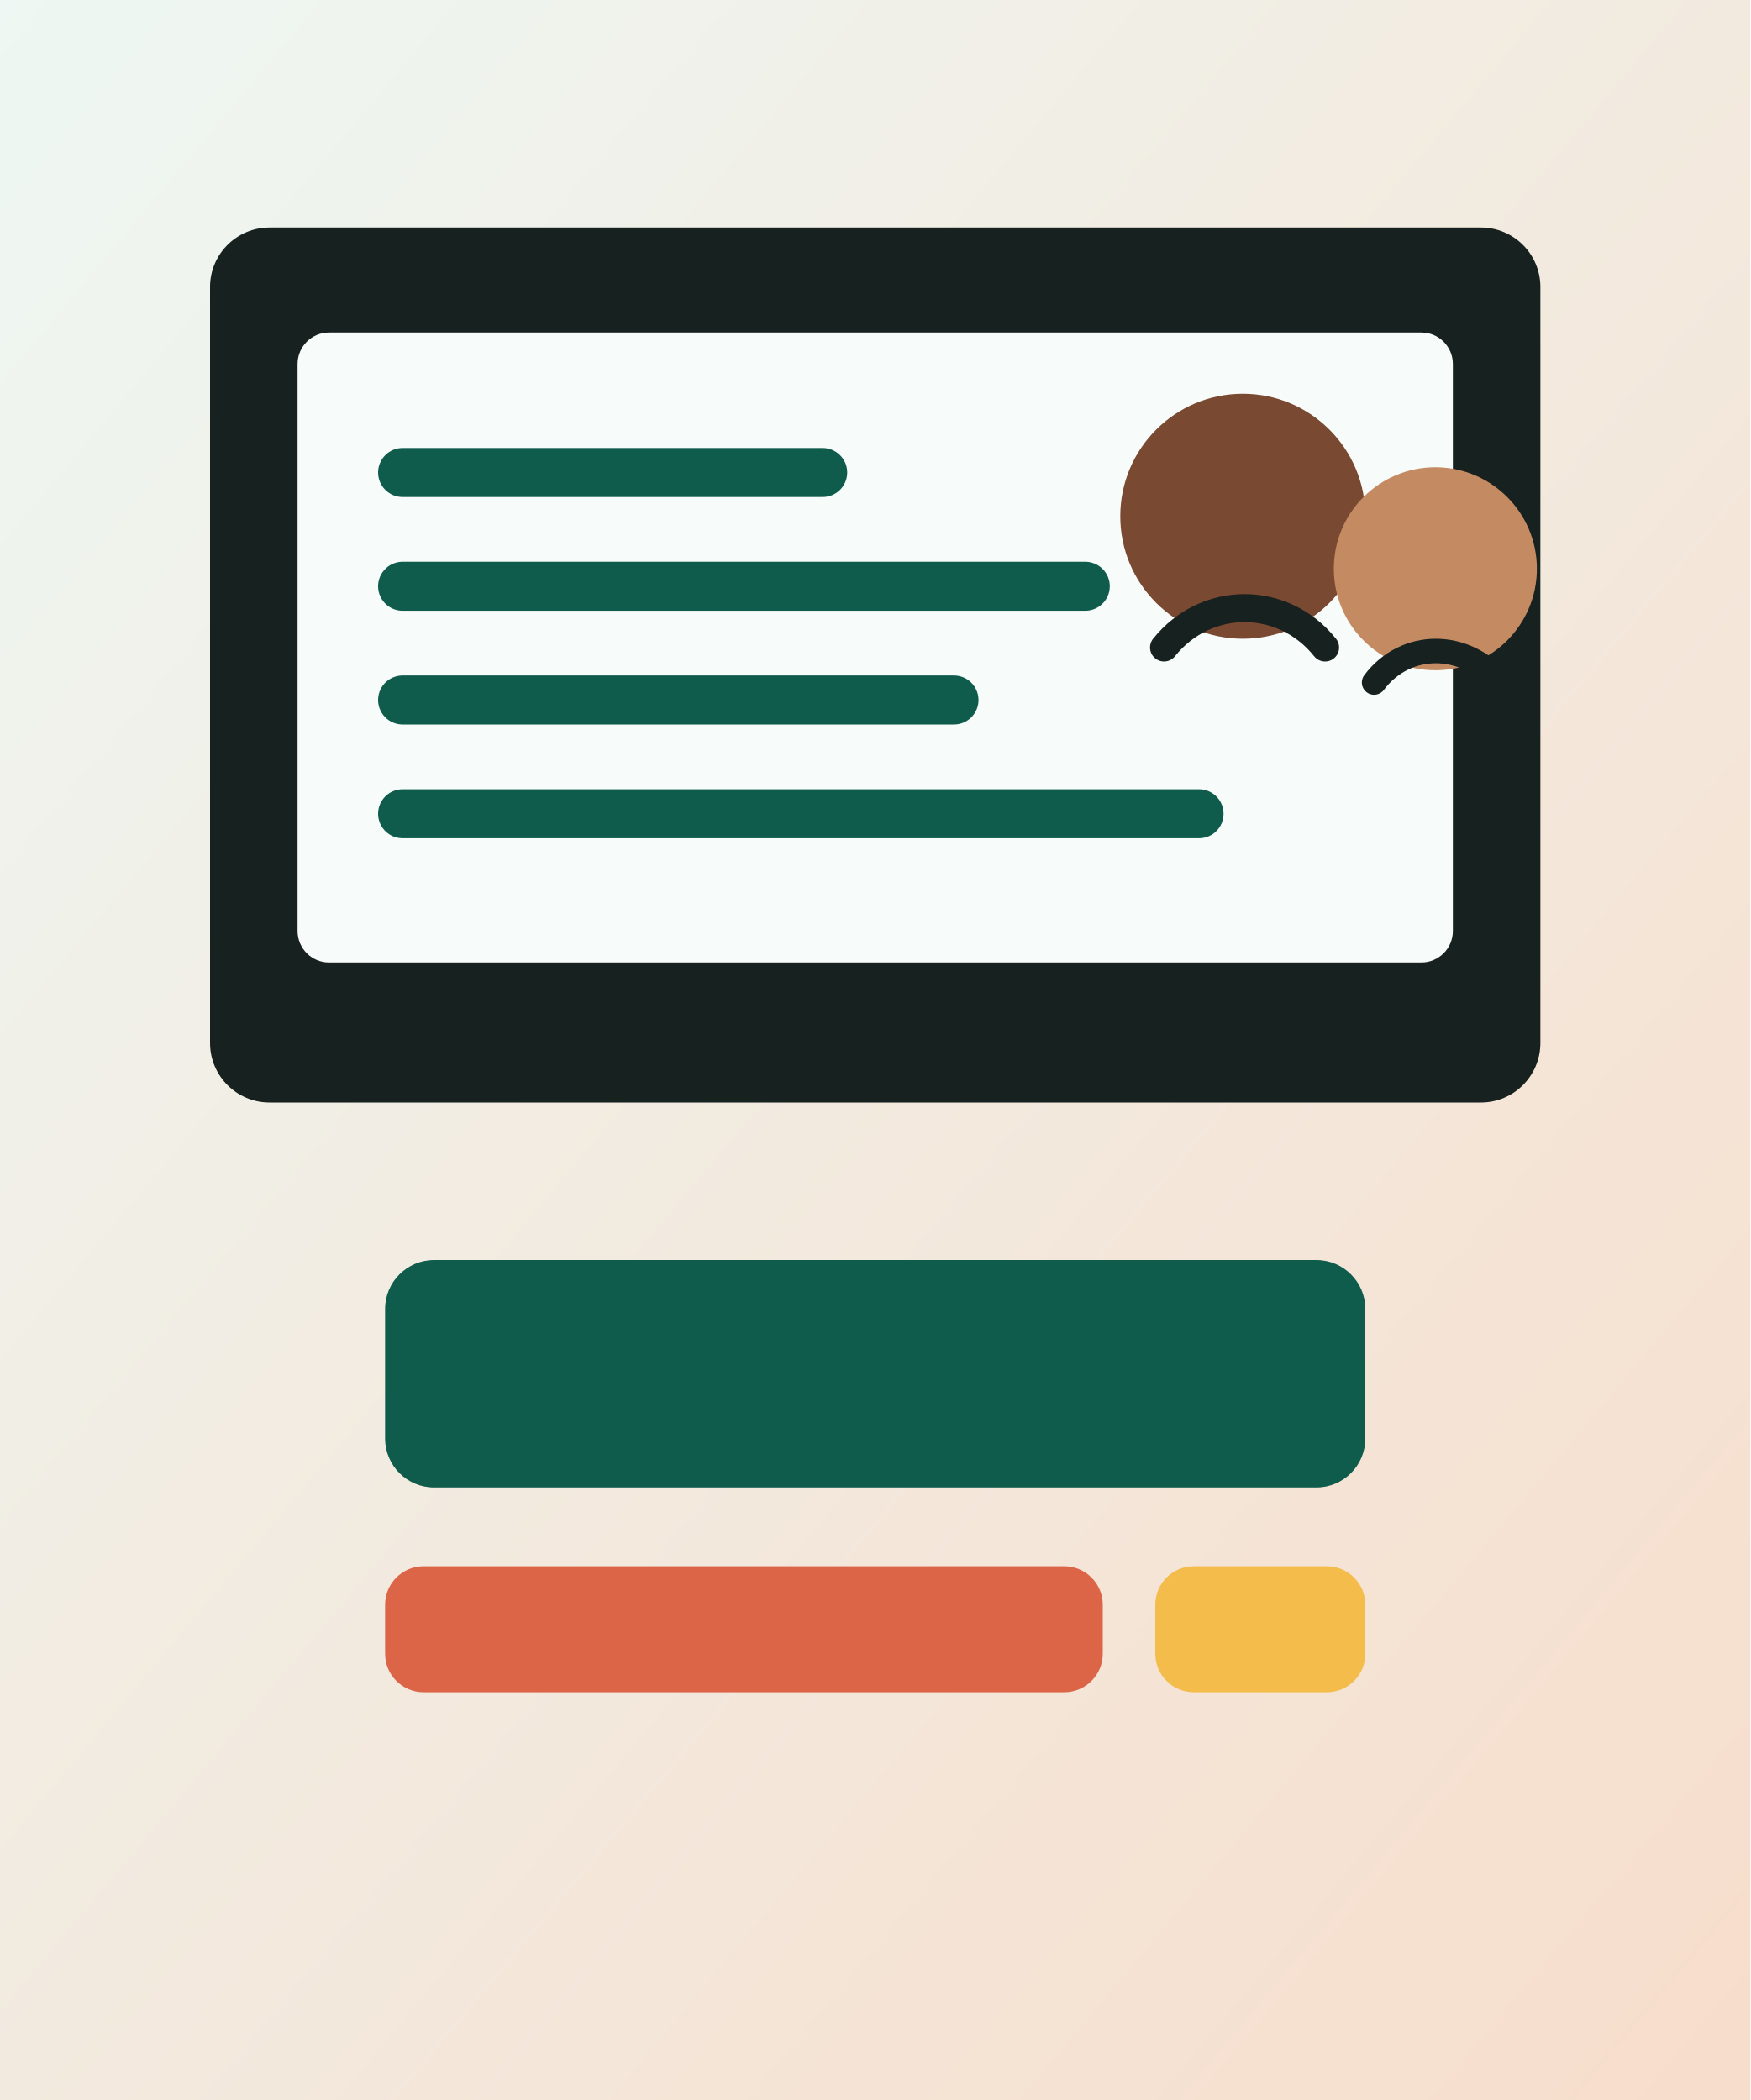
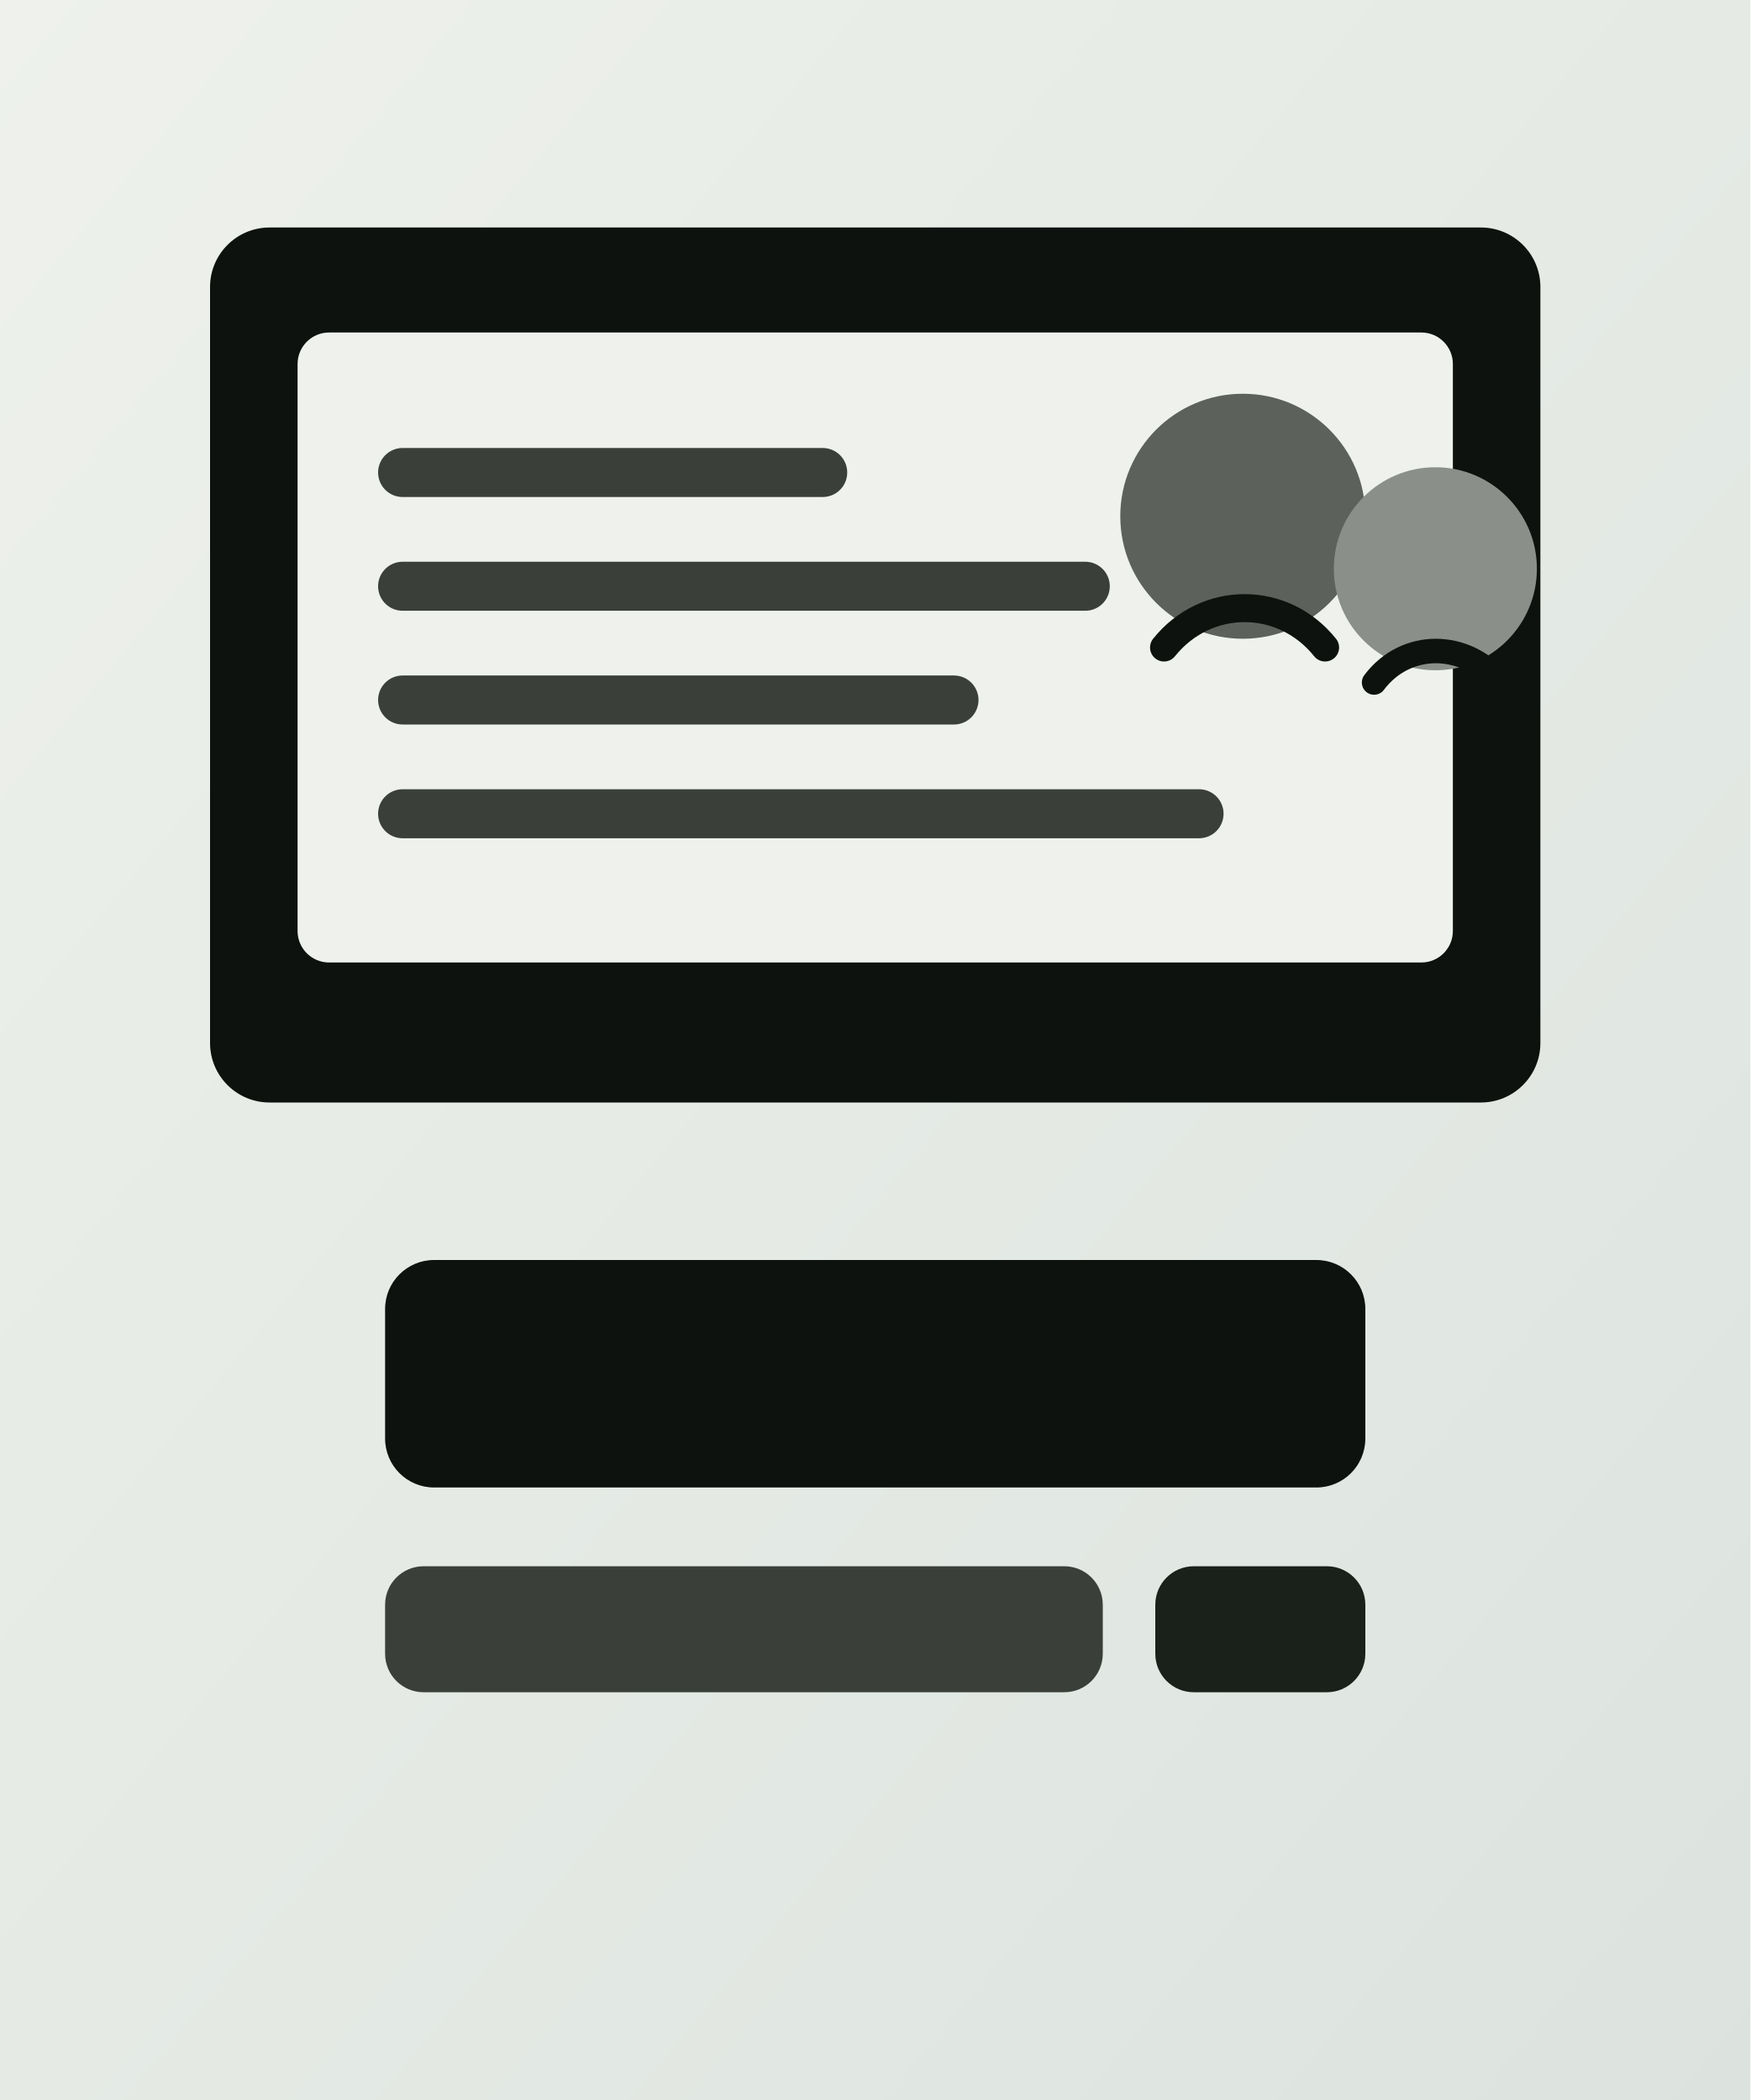
- <svg xmlns="http://www.w3.org/2000/svg" viewBox="0 0 1000 1200" role="img" aria-labelledby="title desc">
+ <svg xmlns="http://www.w3.org/2000/svg" viewBox="0 0 1000 1200" role="img" aria-labelledby="t d">
  <defs>
    <linearGradient id="bg" x1="0" y1="0" x2="1" y2="1">
-       <stop offset="0" stop-color="#eef7f3" />
-       <stop offset="1" stop-color="#f7ddcb" />
+       <stop offset="0" stop-color="#eef1ec" />
+       <stop offset="1" stop-color="#dce3de" />
    </linearGradient>
  </defs>
  <rect width="1000" height="1200" fill="url(#bg)" />
-   <rect x="120" y="130" width="760" height="500" rx="34" fill="#17211f" />
-   <rect x="170" y="190" width="660" height="360" rx="18" fill="#f7fbf9" />
-   <path d="M230 270h240M230 335h390M230 400h315M230 465h455" stroke="#0f5c4d" stroke-width="28" stroke-linecap="round" />
-   <rect x="220" y="720" width="560" height="130" rx="28" fill="#0f5c4d" />
-   <rect x="220" y="895" width="410" height="72" rx="22" fill="#dc6547" />
-   <rect x="660" y="895" width="120" height="72" rx="22" fill="#f4bc4b" />
-   <circle cx="710" cy="295" r="70" fill="#7a4932" />
-   <path d="M665 370c24-30 68-30 92 0" stroke="#17211f" stroke-width="16" stroke-linecap="round" fill="none" />
-   <circle cx="820" cy="325" r="58" fill="#c48a62" />
-   <path d="M785 390c18-24 52-24 72 0" stroke="#17211f" stroke-width="14" stroke-linecap="round" fill="none" />
+   <rect x="120" y="130" width="760" height="500" rx="34" fill="#0d120e" />
+   <rect x="170" y="190" width="660" height="360" rx="18" fill="#eef1ec" />
+   <path d="M230 270h240M230 335h390M230 400h315M230 465h455" stroke="#3a3f3a" stroke-width="28" stroke-linecap="round" />
+   <rect x="220" y="720" width="560" height="130" rx="28" fill="#0d120e" />
+   <rect x="220" y="895" width="410" height="72" rx="22" fill="#3a3f3a" />
+   <rect x="660" y="895" width="120" height="72" rx="22" fill="#1a201a" />
+   <circle cx="710" cy="295" r="70" fill="#5c615c" />
+   <path d="M665 370c24-30 68-30 92 0" stroke="#0d120e" stroke-width="16" stroke-linecap="round" fill="none" />
+   <circle cx="820" cy="325" r="58" fill="#8a8f8a" />
+   <path d="M785 390c18-24 52-24 72 0" stroke="#0d120e" stroke-width="14" stroke-linecap="round" fill="none" />
</svg>
